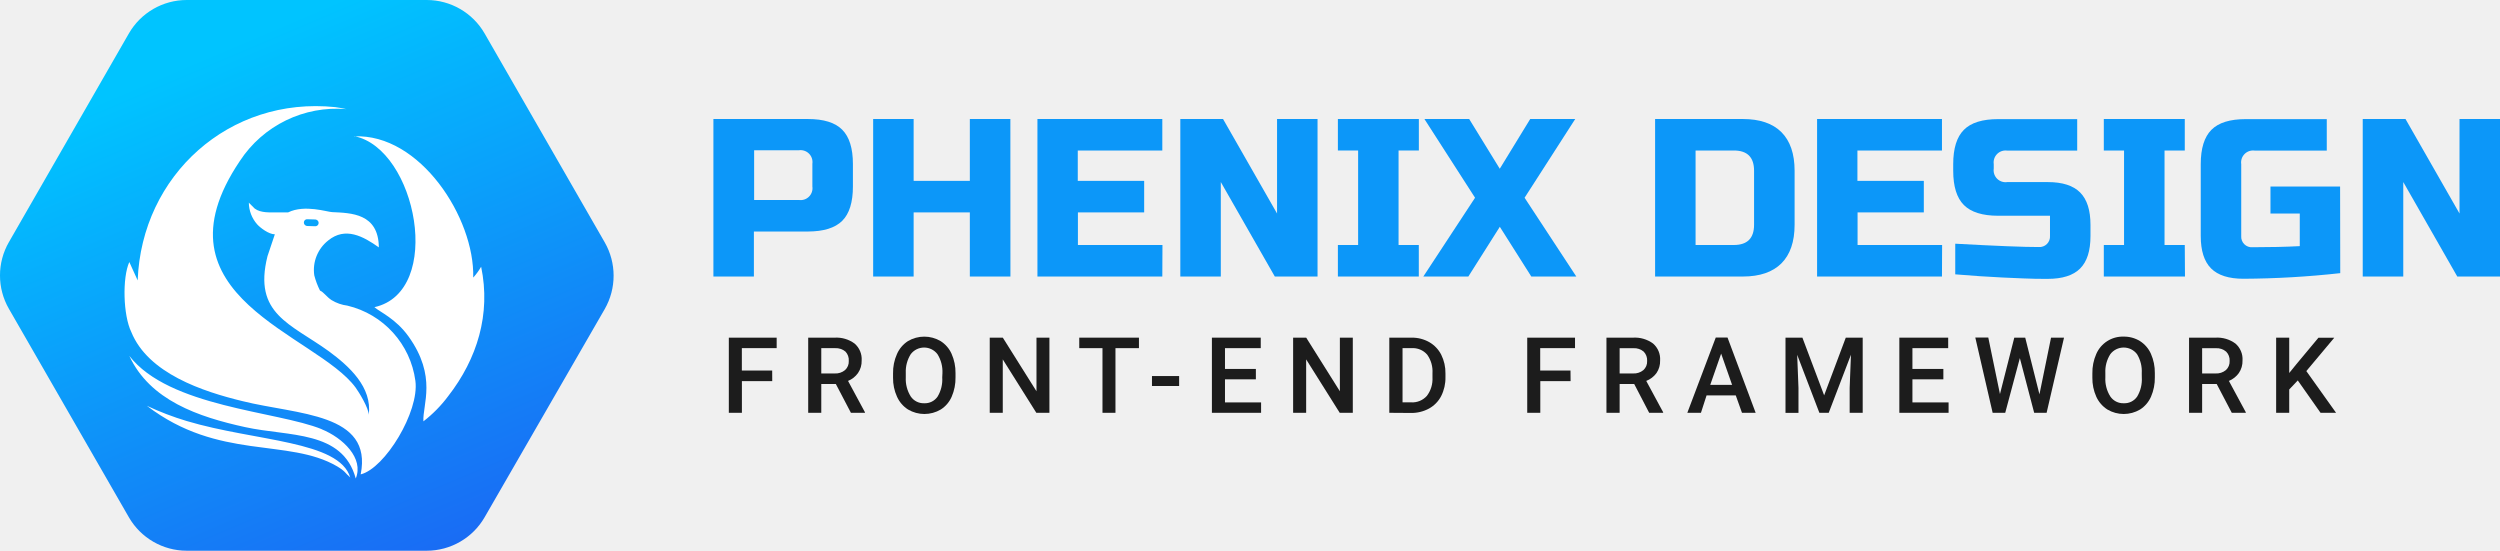
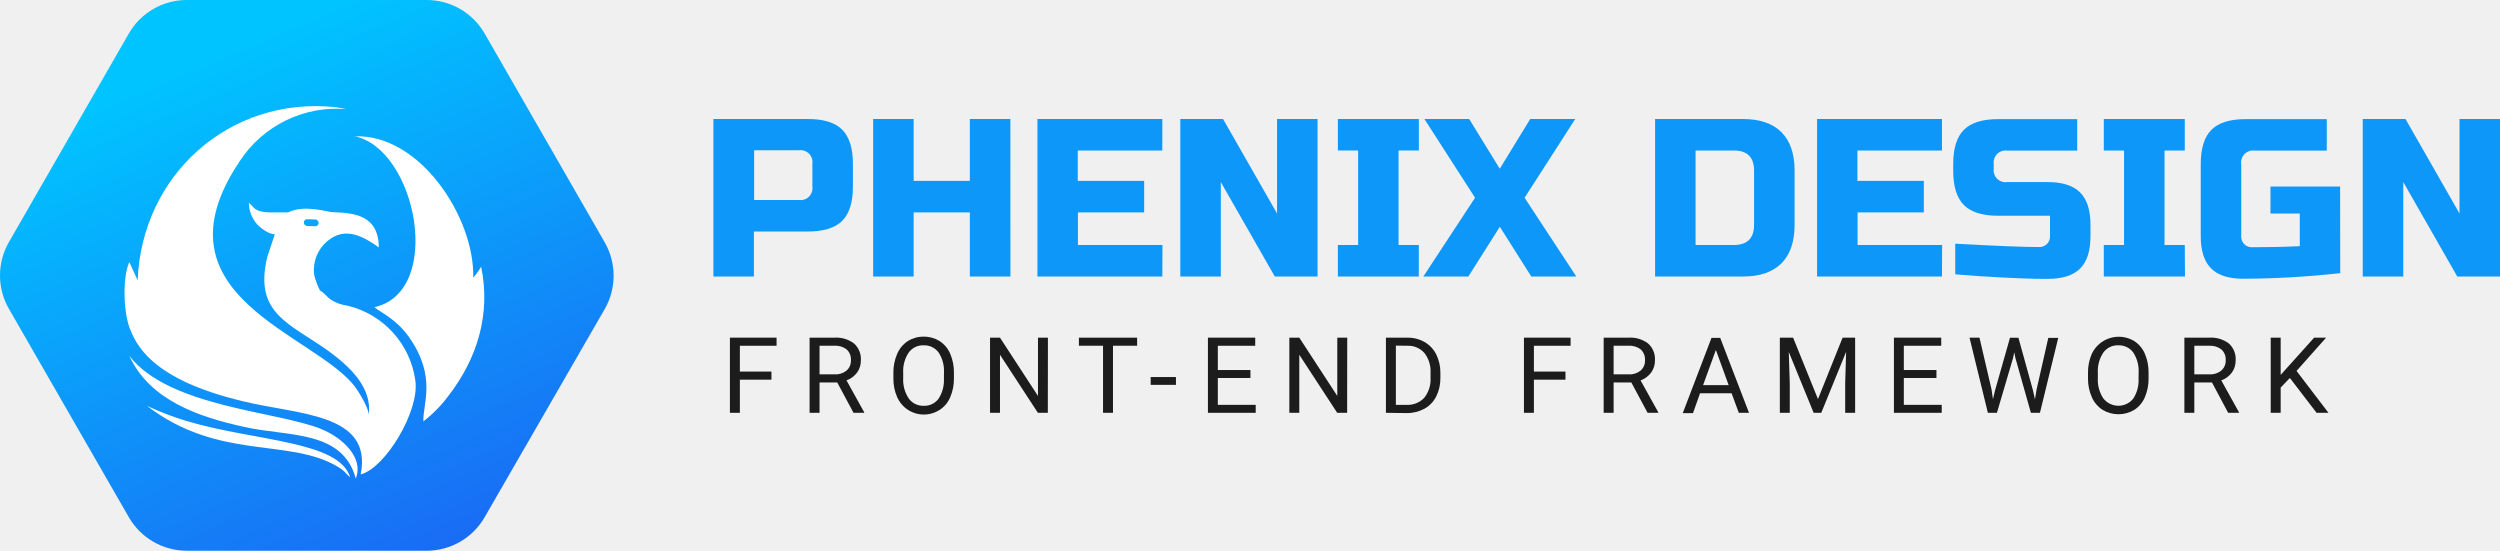
<svg xmlns="http://www.w3.org/2000/svg" viewBox="0 0 502.66 110.77">
  <defs>
    <style>.cls-1{fill:none;}.cls-2{fill:#0c97f9;}.cls-3{fill:#1c1c1c;}.cls-4{fill:url(#linear-gradient);}.cls-5{clip-path:url(#clip-path);}.cls-6{fill:#fff;fill-rule:evenodd;}</style>
    <linearGradient id="linear-gradient" x1="-37.14" y1="318" x2="-36.71" y2="317.09" gradientTransform="matrix(123.63, 0, 0, -111, 4630.69, 35310.02)" gradientUnits="userSpaceOnUse">
      <stop offset="0" stop-color="#00c4ff" />
      <stop offset="1" stop-color="#1a69f4" />
    </linearGradient>
    <clipPath id="clip-path">
      <rect class="cls-1" x="25.05" y="21.34" width="72.33" height="74.87" />
    </clipPath>
  </defs>
  <g id="Layer_2" data-name="Layer 2">
    <g id="Layer_1-2" data-name="Layer 1">
      <g id="logo">
        <g id="logo-text">
          <path class="cls-2" d="M143.44,23.93h19c3.17,0,5.47.71,6.9,2.15s2.15,3.73,2.15,6.9V37.5q0,4.76-2.15,6.9t-6.9,2.15H151.58V55.6h-8.14Zm19.9,9a2.4,2.4,0,0,0-2.71-2.72h-9v10h9a2.39,2.39,0,0,0,2.71-2.71Z" />
          <path class="cls-2" d="M203.16,55.6H195V42.7H183.7V55.6h-8.14V23.93h8.14V36.37H195V23.93h8.15Z" />
          <path class="cls-2" d="M233.7,55.6H208.59V23.93H233.7v6.33h-17v6.11h13.35V42.7H216.73v6.56h17Z" />
          <path class="cls-2" d="M264.91,55.6h-8.59l-10.86-19v19h-8.14V23.93h8.59l10.86,19v-19h8.14Z" />
          <path class="cls-2" d="M285.27,55.6H269V49.26h4.07v-19H269V23.93h16.28v6.33H281.2v19h4.07Z" />
          <path class="cls-2" d="M307.67,23.93h9.05L306.54,39.76l10.4,15.84h-9.05l-6.33-10-6.33,10h-9.05l10.4-15.84L286.4,23.93h9l6.15,10Z" />
          <path class="cls-2" d="M350.42,23.93q5.11,0,7.76,2.64c1.76,1.77,2.65,4.35,2.65,7.76V45.19c0,3.41-.89,6-2.65,7.76s-4.35,2.65-7.76,2.65H332.78V23.93Zm2.26,10.4c0-2.71-1.35-4.07-4.07-4.07h-7.69v19h7.69c2.72,0,4.07-1.36,4.07-4.07Z" />
          <path class="cls-2" d="M390.46,55.6H365.35V23.93h25.11v6.33h-17v6.11h13.35V42.7H373.49v6.56h17Z" />
          <path class="cls-2" d="M393.13,49q12.39.68,16.78.67a2.11,2.11,0,0,0,2.27-2.26V43.38H401.77q-4.75,0-6.9-2.15t-2.15-6.9V33q0-4.75,2.15-6.9c1.43-1.44,3.73-2.15,6.9-2.15h15.88v6.33H403.58A2.4,2.4,0,0,0,400.87,33v.9a2.39,2.39,0,0,0,2.71,2.71h8.14q4.44,0,6.52,2.09t2.08,6.51v2.26q0,4.44-2.08,6.52t-6.52,2.08c-1.53,0-3.16,0-4.88-.09l-4.16-.18q-4.62-.22-9.55-.64Z" />
          <path class="cls-2" d="M439.32,55.6H423V49.26h4.07v-19H423V23.93h16.28v6.33h-4.07v19h4.07Z" />
          <path class="cls-2" d="M470.54,54.92a185.25,185.25,0,0,1-19.45,1.13q-4.44,0-6.52-2.08t-2.08-6.52V33q0-4.75,2.15-6.9c1.43-1.44,3.73-2.15,6.9-2.15h16.29v6.33H453.35A2.4,2.4,0,0,0,450.63,33V47.45a2.11,2.11,0,0,0,2.27,2.26q5.19,0,9.5-.22V42.93h-5.89V37.5h14Z" />
          <path class="cls-2" d="M502.66,55.6h-8.59l-10.86-19v19h-8.15V23.93h8.6l10.86,19v-19h8.14Z" />
-           <path class="cls-3" d="M155.27,76.63h-6.1V83h-2.63V67.89h9.62V70h-7v4.5h6.1Z" />
-           <path class="cls-3" d="M168.06,77.21h-2.93V83H162.5V67.89h5.32a6.14,6.14,0,0,1,4,1.18,4.14,4.14,0,0,1,1.43,3.4,4.24,4.24,0,0,1-.74,2.54,4.55,4.55,0,0,1-2,1.58l3.4,6.3V83h-2.82Zm-2.93-2.12h2.7a3,3,0,0,0,2.08-.68,2.31,2.31,0,0,0,.75-1.83A2.48,2.48,0,0,0,170,70.7,3,3,0,0,0,167.9,70h-2.77Z" />
-           <path class="cls-3" d="M192.12,75.86a9.33,9.33,0,0,1-.77,3.9,5.76,5.76,0,0,1-2.2,2.58,6.45,6.45,0,0,1-6.57,0,5.89,5.89,0,0,1-2.22-2.57,8.88,8.88,0,0,1-.8-3.83v-.85a9.1,9.1,0,0,1,.79-3.91,5.91,5.91,0,0,1,2.21-2.6,6.46,6.46,0,0,1,6.56,0,5.85,5.85,0,0,1,2.21,2.56,9.23,9.23,0,0,1,.79,3.88Zm-2.63-.8a6.63,6.63,0,0,0-1-3.85,3.37,3.37,0,0,0-5.37,0,6.54,6.54,0,0,0-1,3.78v.88a6.61,6.61,0,0,0,1,3.85,3.13,3.13,0,0,0,2.7,1.36,3.09,3.09,0,0,0,2.69-1.33,6.65,6.65,0,0,0,.94-3.88Z" />
-           <path class="cls-3" d="M211,83h-2.63l-6.75-10.74V83H199V67.89h2.63l6.77,10.78V67.89H211Z" />
-           <path class="cls-3" d="M229,70h-4.72V83h-2.61V70H217V67.89h12Z" />
-           <path class="cls-3" d="M237.08,77.61h-5.46v-2h5.46Z" />
-           <path class="cls-3" d="M252.51,76.27H246.3v4.64h7.26V83h-9.89V67.89h9.82V70H246.3v4.18h6.21Z" />
-           <path class="cls-3" d="M272,83h-2.63l-6.75-10.74V83H260V67.89h2.63l6.77,10.78V67.89H272Z" />
-           <path class="cls-3" d="M279.34,83V67.89h4.47a7,7,0,0,1,3.56.9,6.13,6.13,0,0,1,2.41,2.53,8.18,8.18,0,0,1,.85,3.77v.75a8.05,8.05,0,0,1-.86,3.79,6,6,0,0,1-2.44,2.51,7.35,7.35,0,0,1-3.64.89ZM282,70v10.9h1.71a3.94,3.94,0,0,0,3.18-1.3,5.62,5.62,0,0,0,1.13-3.7v-.85a5.78,5.78,0,0,0-1.07-3.75,3.8,3.8,0,0,0-3.11-1.3Z" />
-           <path class="cls-3" d="M315.79,76.63H309.7V83h-2.63V67.89h9.61V70h-7v4.5h6.09Z" />
-           <path class="cls-3" d="M328.58,77.21h-2.93V83H323V67.89h5.32a6.17,6.17,0,0,1,4.05,1.18,4.14,4.14,0,0,1,1.42,3.4,4.24,4.24,0,0,1-.73,2.54A4.63,4.63,0,0,1,331,76.59l3.4,6.3V83h-2.81Zm-2.93-2.12h2.7a3,3,0,0,0,2.08-.68,2.31,2.31,0,0,0,.75-1.83,2.48,2.48,0,0,0-.69-1.88,2.93,2.93,0,0,0-2.06-.69h-2.78Z" />
-           <path class="cls-3" d="M349,79.5h-5.87L342,83h-2.74l5.72-15.14h2.36L353,83h-2.75Zm-5.13-2.12h4.39l-2.2-6.28Z" />
-           <path class="cls-3" d="M362.4,67.89l4.37,11.6,4.35-11.6h3.4V83H371.9V78l.26-6.68L367.69,83h-1.88l-4.46-11.66.26,6.67v5H359V67.89Z" />
-           <path class="cls-3" d="M390.74,76.27h-6.22v4.64h7.27V83h-9.9V67.89h9.82V70h-7.19v4.18h6.22Z" />
-           <path class="cls-3" d="M410.06,79.29l2.33-11.4H415L411.5,83H409l-2.88-11-2.94,11h-2.53l-3.49-15.14h2.61l2.35,11.37L405,67.89h2.2Z" />
-           <path class="cls-3" d="M433.26,75.86a9.33,9.33,0,0,1-.77,3.9,5.82,5.82,0,0,1-2.2,2.58,6.45,6.45,0,0,1-6.57,0,6,6,0,0,1-2.23-2.57,9,9,0,0,1-.79-3.83v-.85a9.25,9.25,0,0,1,.78-3.91,5.8,5.8,0,0,1,5.5-3.5,6.11,6.11,0,0,1,3.28.89,5.85,5.85,0,0,1,2.21,2.56,9.23,9.23,0,0,1,.79,3.88Zm-2.63-.8a6.63,6.63,0,0,0-.95-3.85,3.37,3.37,0,0,0-5.37,0,6.47,6.47,0,0,0-1,3.78v.88a6.54,6.54,0,0,0,1,3.85,3.13,3.13,0,0,0,2.7,1.36,3.1,3.1,0,0,0,2.69-1.33,6.73,6.73,0,0,0,.94-3.88Z" />
-           <path class="cls-3" d="M445.7,77.21h-2.93V83h-2.63V67.89h5.32a6.16,6.16,0,0,1,4,1.18,4.14,4.14,0,0,1,1.43,3.4,4.24,4.24,0,0,1-.74,2.54,4.66,4.66,0,0,1-2,1.58l3.4,6.3V83h-2.82Zm-2.93-2.12h2.7a3,3,0,0,0,2.08-.68,2.31,2.31,0,0,0,.75-1.83,2.45,2.45,0,0,0-.7-1.88,2.92,2.92,0,0,0-2.06-.69h-2.77Z" />
-           <path class="cls-3" d="M462,76.49l-1.72,1.82V83h-2.63V67.89h2.63V75l1.46-1.8,4.42-5.3h3.18l-5.62,6.71L469.7,83h-3.12Z" />
+           <path class="cls-3" d="M155.11,76.34h-6.35V83h-2V67.89h9.38v1.63h-7.38v5.19h6.35Z" />
+           <path class="cls-3" d="M168.34,76.9h-3.56V83h-2V67.89h5a5.89,5.89,0,0,1,3.93,1.17,4.16,4.16,0,0,1,1.38,3.38,4.07,4.07,0,0,1-.76,2.47,4.59,4.59,0,0,1-2.13,1.57l3.56,6.42V83h-2.15Zm-3.56-1.63h3.07a3.45,3.45,0,0,0,2.37-.77,2.61,2.61,0,0,0,.87-2.06,2.74,2.74,0,0,0-.83-2.16,3.58,3.58,0,0,0-2.42-.76h-3.06Z" />
+           <path class="cls-3" d="M191.8,76a9.33,9.33,0,0,1-.75,3.88,5.6,5.6,0,0,1-2.12,2.53,5.85,5.85,0,0,1-8.52-2.51,8.9,8.9,0,0,1-.78-3.77V75a9.15,9.15,0,0,1,.76-3.85,5.75,5.75,0,0,1,2.14-2.57,5.81,5.81,0,0,1,3.18-.89,5.89,5.89,0,0,1,3.2.88,5.69,5.69,0,0,1,2.14,2.55A9.39,9.39,0,0,1,191.8,75Zm-2-1a6.79,6.79,0,0,0-1.08-4.13,3.56,3.56,0,0,0-3-1.44,3.53,3.53,0,0,0-3,1.44,6.6,6.6,0,0,0-1.12,4V76a6.79,6.79,0,0,0,1.1,4.1,3.55,3.55,0,0,0,3,1.49,3.51,3.51,0,0,0,3-1.41,6.72,6.72,0,0,0,1.09-4Z" />
+           <path class="cls-3" d="M210.68,83h-2l-7.62-11.67V83h-2V67.89h2l7.64,11.72V67.89h2Z" />
+           <path class="cls-3" d="M228.64,69.52h-4.86V83h-2V69.52h-4.85V67.89h11.7Z" />
+           <path class="cls-3" d="M236.44,77.38h-5.08V75.81h5.08Z" />
+           <path class="cls-3" d="M251.42,76h-6.56V81.4h7.62V83h-9.61V67.89h9.51v1.63h-7.52V74.4h6.56Z" />
+           <path class="cls-3" d="M270.86,83h-2l-7.62-11.67V83h-2V67.89h2l7.64,11.72V67.89h2Z" />
+           <path class="cls-3" d="M278.66,83V67.89h4.28a6.81,6.81,0,0,1,3.49.88,5.9,5.9,0,0,1,2.34,2.48,8.13,8.13,0,0,1,.84,3.7v1a8.1,8.1,0,0,1-.83,3.75,5.75,5.75,0,0,1-2.36,2.47,7.32,7.32,0,0,1-3.57.89Zm2-13.51V81.4h2.1A4.55,4.55,0,0,0,286.35,80a5.92,5.92,0,0,0,1.28-4.09V75a6,6,0,0,0-1.21-4A4.3,4.3,0,0,0,283,69.52Z" />
+           <path class="cls-3" d="M314.76,76.34h-6.35V83h-2V67.89h9.38v1.63h-7.38v5.19h6.35Z" />
+           <path class="cls-3" d="M328,76.9h-3.56V83h-2V67.89h5a5.89,5.89,0,0,1,3.93,1.17,4.16,4.16,0,0,1,1.38,3.38,4.07,4.07,0,0,1-.76,2.47,4.59,4.59,0,0,1-2.13,1.57l3.56,6.42V83h-2.15Zm-3.56-1.63h3.07a3.45,3.45,0,0,0,2.37-.77,2.61,2.61,0,0,0,.87-2.06,2.74,2.74,0,0,0-.83-2.16,3.58,3.58,0,0,0-2.42-.76h-3.06Z" />
+           <path class="cls-3" d="M348.16,79.07h-6.34l-1.42,4h-2.06l5.78-15.14h1.75L351.66,83h-2.05Zm-5.73-1.63h5.14L345,70.36Z" />
+           <path class="cls-3" d="M360.53,67.89l5,12.35,4.95-12.35H373V83h-2v-5.9l.19-6.36-5,12.26h-1.53l-5-12.23.2,6.33V83h-2V67.89Z" />
+           <path class="cls-3" d="M389.35,76h-6.56V81.4h7.62V83H380.8V67.89h9.51v1.63h-7.52V74.4h6.56Z" />
+           <path class="cls-3" d="M400.42,78.26l.29,2,.43-1.8,3-10.56h1.69l2.92,10.56.41,1.83.33-2,2.35-10.36h2L410.16,83h-1.82l-3.11-11L405,70.84,404.75,72l-3.24,11h-1.82L396,67.89h2Z" />
+           <path class="cls-3" d="M432,76a9.33,9.33,0,0,1-.75,3.88,5.66,5.66,0,0,1-2.12,2.53,6.2,6.2,0,0,1-6.37,0,5.77,5.77,0,0,1-2.15-2.51,9.05,9.05,0,0,1-.79-3.77V75a9.31,9.31,0,0,1,.76-3.85,6,6,0,0,1,8.53-2.58,5.69,5.69,0,0,1,2.14,2.55A9.39,9.39,0,0,1,432,75Zm-2-1a6.79,6.79,0,0,0-1.08-4.13,3.56,3.56,0,0,0-3-1.44,3.53,3.53,0,0,0-3,1.44,6.6,6.6,0,0,0-1.12,4V76a6.79,6.79,0,0,0,1.1,4.1,3.84,3.84,0,0,0,6,.08,6.72,6.72,0,0,0,1.09-4Z" />
+           <path class="cls-3" d="M444.75,76.9H441.2V83h-2V67.89h5a5.92,5.92,0,0,1,3.94,1.17,4.19,4.19,0,0,1,1.37,3.38,4.07,4.07,0,0,1-.76,2.47,4.59,4.59,0,0,1-2.13,1.57l3.56,6.42V83H448Zm-3.55-1.63h3.06a3.45,3.45,0,0,0,2.37-.77,2.62,2.62,0,0,0,.88-2.06,2.74,2.74,0,0,0-.84-2.16,3.56,3.56,0,0,0-2.42-.76H441.2Z" />
+           <path class="cls-3" d="M460.41,76l-1.85,1.92V83h-2V67.89h2v7.49l6.73-7.49h2.41l-5.95,6.69L468.17,83h-2.39Z" />
        </g>
        <g id="logo-icon">
          <path id="icon-base" class="cls-4" d="M85.79,0A13.45,13.45,0,0,1,97.44,6.73l24.15,42a13.49,13.49,0,0,1,0,13.41L97.44,104a13.45,13.45,0,0,1-11.65,6.73H37.54A13.43,13.43,0,0,1,25.91,104L1.79,62.09a13.44,13.44,0,0,1,0-13.41L25.91,6.73A13.43,13.43,0,0,1,37.54,0Z" />
          <g class="cls-5">
            <path class="cls-6" d="M71.21,27.37c12.57,2.49,18.11,31.29,4.07,34.39,1.14,1,4.28,2.3,6.85,5.87,5.82,8.1,2.8,13.76,3,17.09a26.1,26.1,0,0,0,5-5.09c5.81-7.47,8.6-16.47,6.61-26a12.64,12.64,0,0,1-1.59,2.18c.3-12-10.72-29-23.94-28.39M64.68,86.29C55.72,82.65,34,81.88,26,71.55c4.13,8.94,13.88,12.27,23.3,14.33,8.76,1.93,19.58.59,22.23,10.33,1.67-4.08-2.56-8.16-6.89-9.92m5.79,9.76c-2.17-7.49-19.12-7.27-32.9-11.4a57.83,57.83,0,0,1-8-3.06C44,92.66,57.92,88,67.79,93.77c1.74,1.06,1.49,1.24,2.68,2.28m5.7-46.34c-.07-6.82-5.57-6.88-9.38-7.06-.88,0-5.52-1.59-8.85.05l-2.14,0c-1.43,0-3.36.16-4.58-.76l-1-1a1.7,1.7,0,0,0-.19-.2,6.68,6.68,0,0,0,1.68,4.37c.6.67,2.32,2,3.55,2l-1.48,4.41c-2.92,11.63,4.66,13.55,12.36,19.12,4.07,3,8.73,7.21,8,12.76,0-1.33-1.92-4.48-2.63-5.46C63.64,67.15,29.81,59.71,48.22,32.38A23.25,23.25,0,0,1,69.65,21.94c-.81-.16-1.69-.34-2.25-.4-21.26-2.2-38.92,13.67-39.72,34.84L26,52.68c-1.43,3.17-1.24,10.72.39,14.05,3.37,8.36,14.42,12,22.39,13.93C59.83,83.41,75,83,72.52,95.38c4.87-1.19,11.83-12.63,11-18.81A18,18,0,0,0,69.84,61.45a8,8,0,0,1-3.16-1.1c-1-.64-1.58-1.6-2.34-1.93a15,15,0,0,1-1.15-3.06,7.54,7.54,0,0,1,2.79-7c3.45-2.83,7.07-.84,10.19,1.38M63.76,44.26h0a.67.67,0,0,1,0,1.12h0a.65.65,0,0,1-.38.11l-1.61-.05a.64.64,0,0,1-.37-.13h0a.68.68,0,0,1,0-1.13h0a.66.66,0,0,1,.38-.1l1.61.05A.65.65,0,0,1,63.76,44.26Z" />
          </g>
        </g>
      </g>
    </g>
  </g>
</svg>
